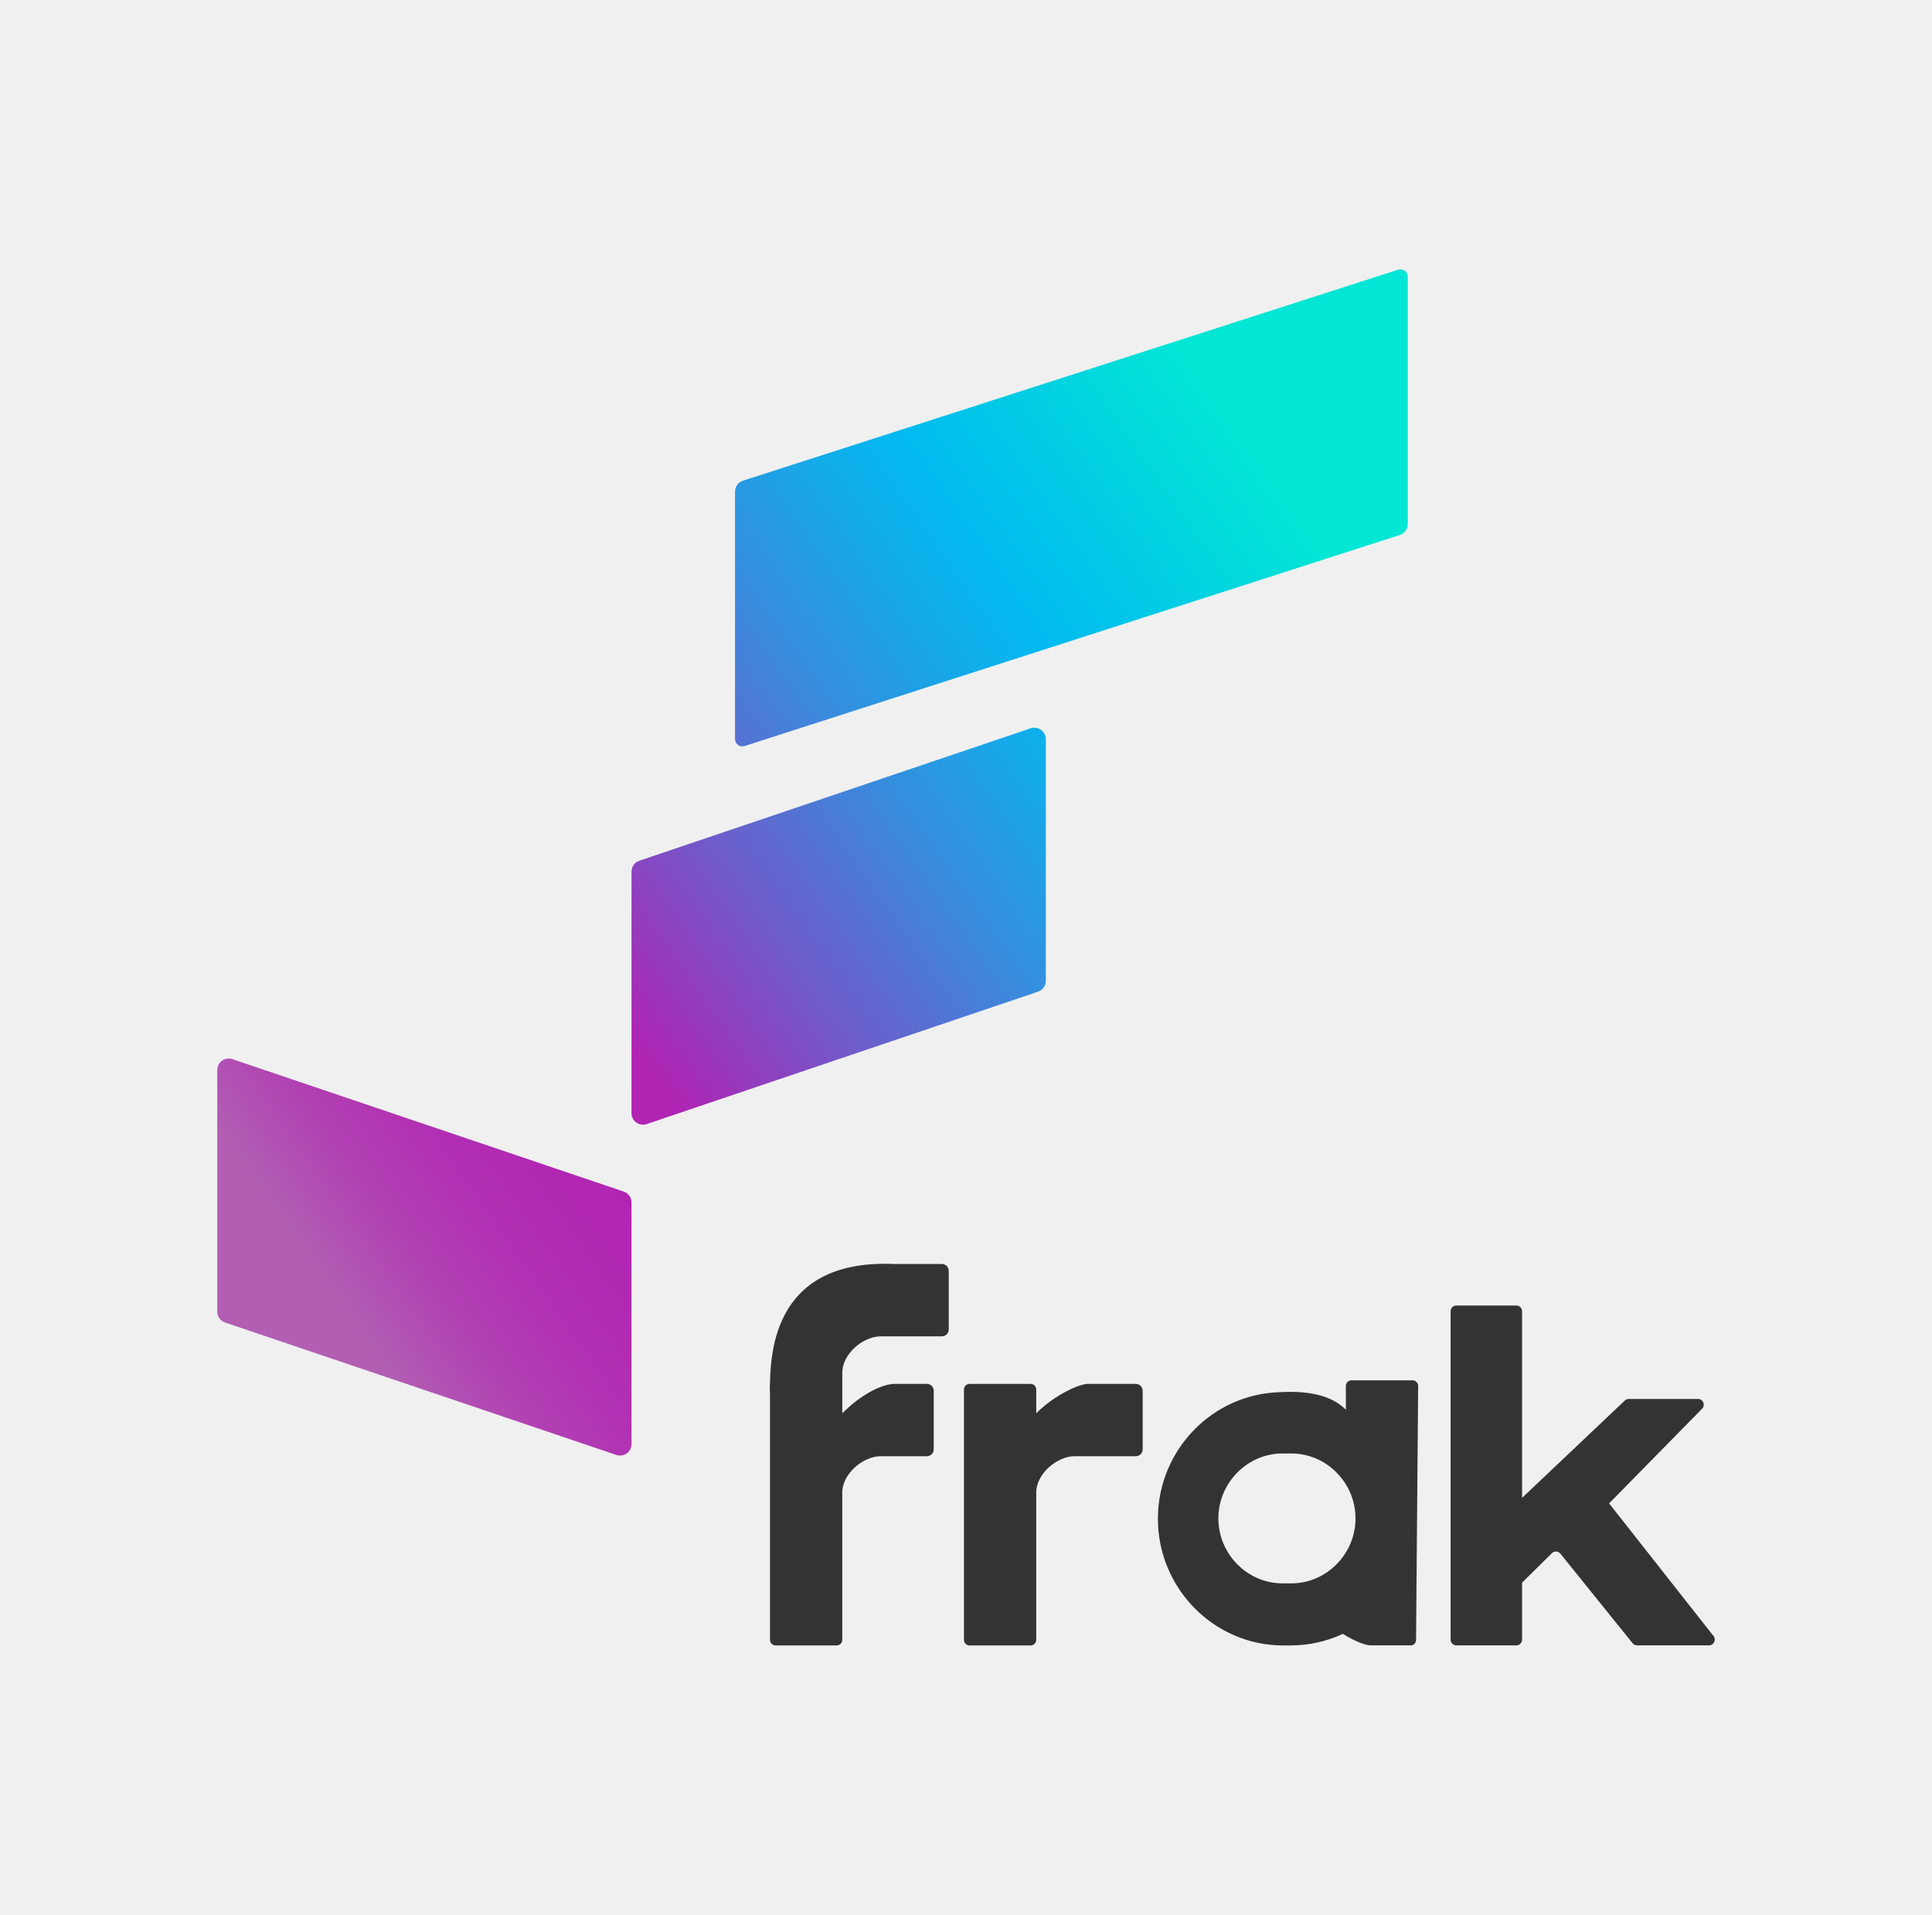
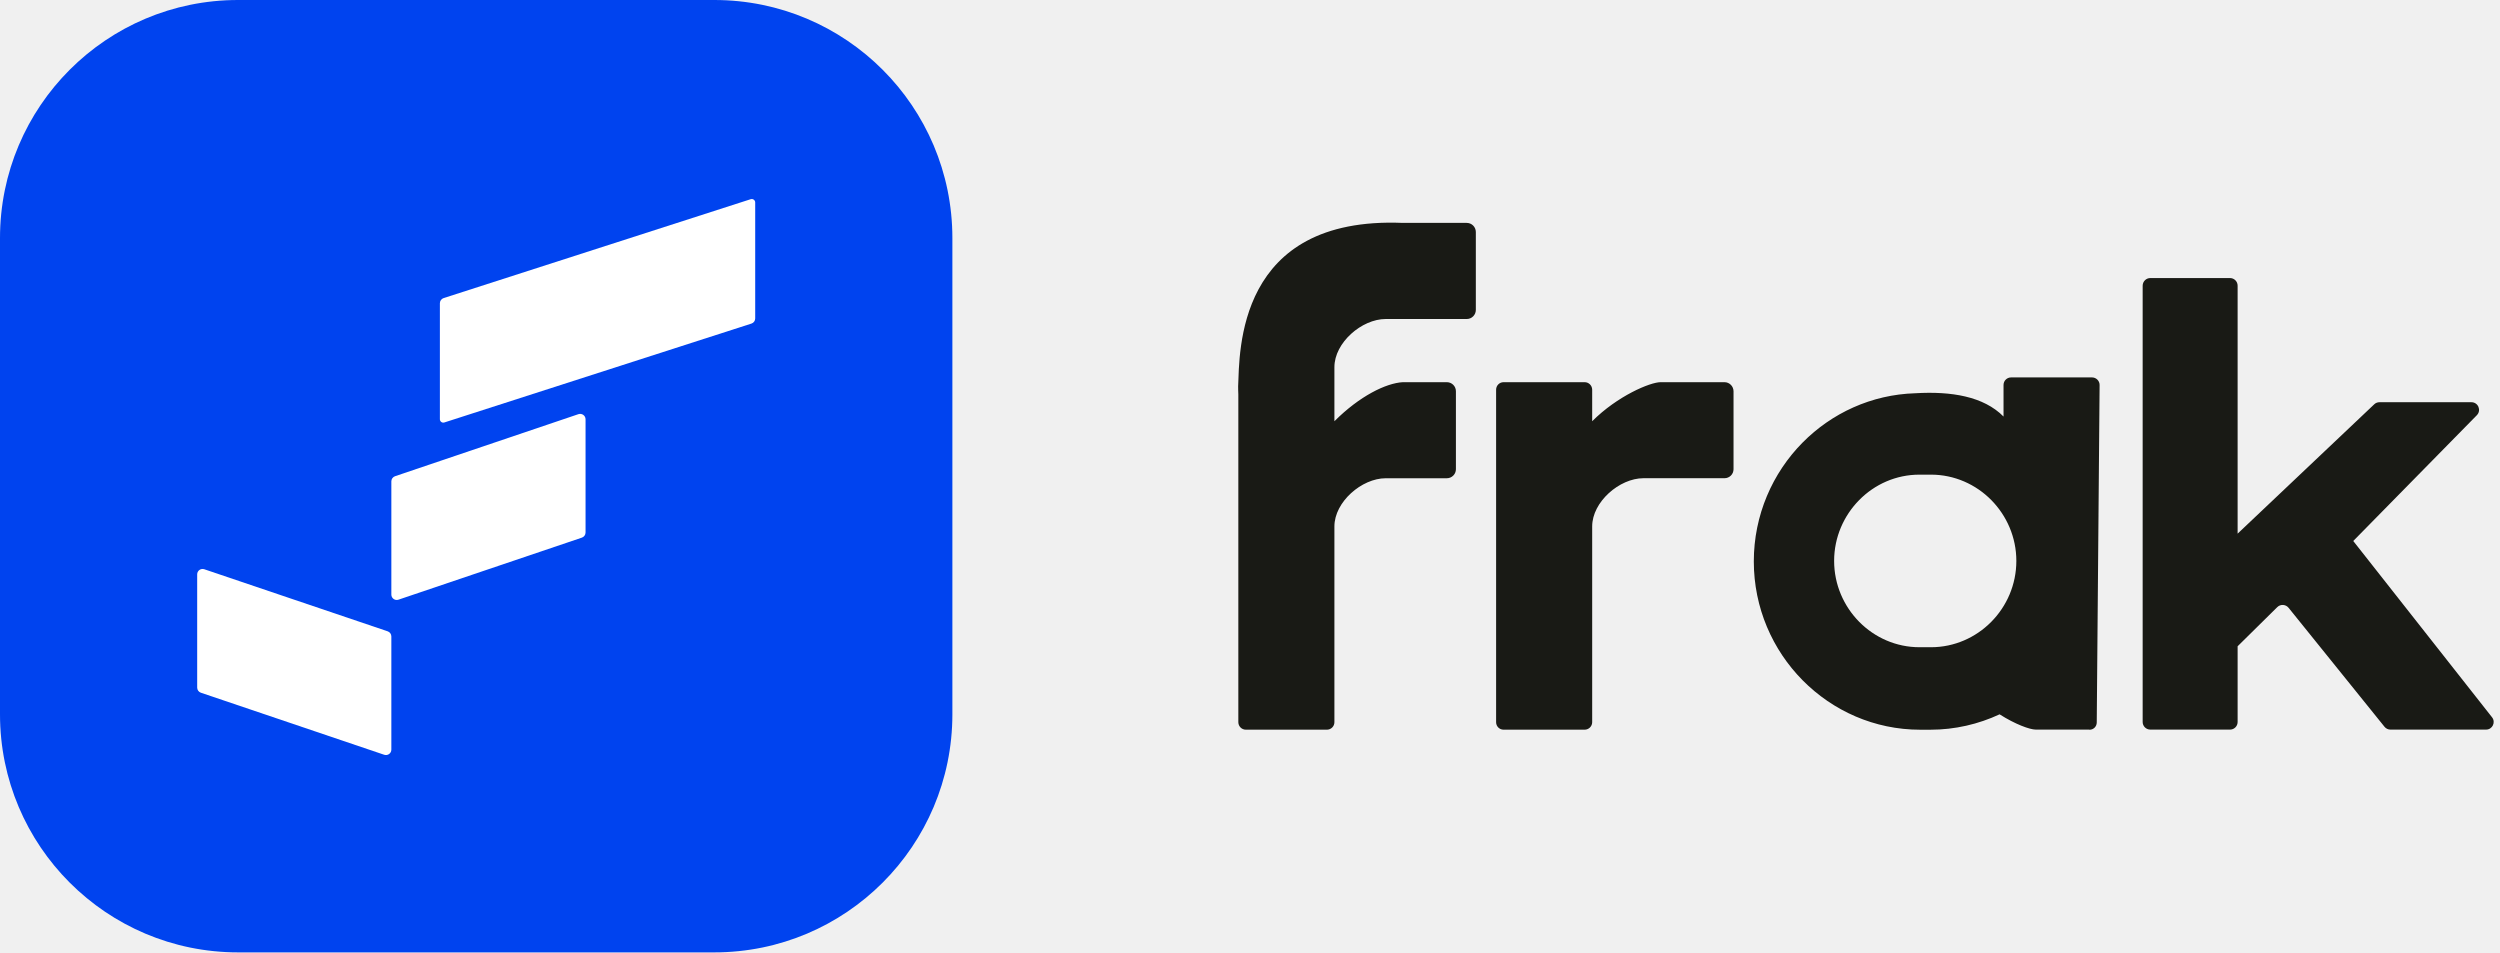
- <svg xmlns="http://www.w3.org/2000/svg" fill="none" height="111" viewBox="0 0 112 111" width="112">
-   <linearGradient id="a" gradientUnits="userSpaceOnUse" x1="15.81" x2="82.777" y1="72.751" y2="25.914">
-     <stop offset=".021" stop-color="#b15eb3" />
-     <stop offset=".036" stop-color="#b156b3" />
-     <stop offset=".088" stop-color="#b13fb3" />
-     <stop offset=".144" stop-color="#b12fb3" />
-     <stop offset=".207" stop-color="#b126b3" />
-     <stop offset=".292" stop-color="#b123b3" />
-     <stop offset=".424" stop-color="#6e5cca" />
-     <stop offset=".554" stop-color="#348fdf" />
-     <stop offset=".649" stop-color="#10aeeb" />
-     <stop offset=".699" stop-color="#02baf0" />
-     <stop offset=".897" stop-color="#02e6d5" />
-   </linearGradient>
-   <g fill="#333">
-     <path d="m89.965 90.041-1.729 1.706v3.304c0 .183-.149.333-.333.333h-3.477c-.183 0-.333-.149-.333-.333v-19.037c0-.183.149-.333.333-.333h3.477c.183 0 .333.149.333.333v10.819l5.957-5.643c.062-.059.143-.091.229-.091h4.014c.295 0 .444.355.237.565l-5.392 5.488 6.055 7.692c.172.219.017.538-.261.538h-4.174c-.101 0-.195-.045-.259-.124l-4.184-5.191c-.125-.152-.354-.165-.494-.027z" />
-     <path d="m65.845 80.224h-2.787c-.455 0-1.886.604-2.986 1.705v-1.376c0-.181-.146-.328-.327-.328h-3.537c-.181 0-.327.147-.327.328v14.508c0 .181.146.327.327.327h3.537c.181 0 .327-.146.327-.327v-8.544c0-1.067 1.19-2.1 2.238-2.1h3.536c.218 0 .395-.176.395-.395v-3.402c-.001-.218-.179-.395-.396-.395z" />
-     <path d="m54.601 73.274h-2.787c-7.273-.299-7.121 5.643-7.188 7.128-.005.118.01.235.01.354v7.354 6.95c0 .181.146.327.328.327h3.536c.181 0 .328-.146.328-.327v-6.95-1.593c0-1.067 1.19-2.1 2.238-2.1h2.668c.217 0 .395-.176.395-.395v-3.403c0-.218-.176-.395-.395-.395h-1.919c-.733.04-1.886.604-2.986 1.705v-1.376-.985c0-1.067 1.19-2.1 2.238-2.1h3.537c.218 0 .395-.176.395-.395v-3.402c-.002-.22-.179-.396-.396-.396z" />
-     <path d="m82.212 80.346c0-.181-.146-.328-.327-.328h-3.537c-.181 0-.327.146-.327.328v1.377c-.87-.881-2.283-1.109-3.854-1.016-1.911.059-3.643.869-4.91 2.149-1.315 1.33-2.132 3.166-2.132 5.188s.816 3.858 2.132 5.188c1.315 1.33 3.13 2.156 5.129 2.156h.44c1.078 0 2.101-.243 3.024-.673.675.433 1.319.667 1.58.667h2.318l.028.006c.173 0 .314-.142.314-.318zm-4.728 10.335c-.675.684-1.606 1.108-2.627 1.108h-.504c-1.022 0-1.952-.424-2.627-1.108-.676-.683-1.096-1.624-1.096-2.657s.42-1.974 1.096-2.657c.675-.684 1.605-1.108 2.627-1.108h.504c1.021 0 1.952.424 2.627 1.108.676.683 1.096 1.624 1.096 2.657s-.42 1.975-1.096 2.657z" />
-   </g>
-   <path d="m36.156 69.076-22.681-7.676c-.432-.146-.88.175-.88.632v14.004c0 .286.182.539.453.632l22.681 7.676c.432.146.88-.175.88-.632v-14.004c0-.286-.182-.539-.453-.632zm23.592-26.855-22.686 7.676c-.271.092-.453.345-.453.632v14.004c0 .456.448.778.88.632l22.686-7.676c.271-.092.453-.345.453-.632v-14.004c0-.456-.447-.778-.88-.632zm21.304-26.588-37.98 12.232c-.275.089-.462.345-.462.635v14.348c0 .285.283.487.558.399l37.98-12.232c.275-.089.463-.345.463-.635v-14.348c-.001-.285-.284-.487-.559-.399z" fill="url(#a)" />
+ <svg xmlns="http://www.w3.org/2000/svg" width="63" height="24" viewBox="0 0 63 24" fill="none">
+   <rect width="24" height="24" rx="6" fill="#0043EF" />
+   <path fill="white" d="M9.769 15.909L5.148 14.345C5.06 14.316 4.969 14.381 4.969 14.474V17.327C4.969 17.386 5.006 17.437 5.061 17.456L9.682 19.02C9.77 19.05 9.862 18.984 9.862 18.891V16.038C9.862 15.98 9.825 15.928 9.769 15.909ZM14.576 10.437L9.954 12.001C9.899 12.02 9.862 12.072 9.862 12.13V14.983C9.862 15.076 9.953 15.142 10.041 15.112L14.664 13.548C14.719 13.529 14.756 13.478 14.756 13.419V10.566C14.756 10.473 14.665 10.408 14.576 10.437ZM18.917 5.02L11.179 7.512C11.123 7.53 11.085 7.583 11.085 7.642V10.565C11.085 10.623 11.142 10.664 11.198 10.646L18.937 8.154C18.993 8.136 19.031 8.084 19.031 8.025V5.101C19.031 5.043 18.973 5.002 18.917 5.02Z" />
+   <path fill="#191a15" d="M52.721 9.511C52.825 9.512 52.91 9.597 52.91 9.701L52.838 18.206C52.838 18.307 52.758 18.389 52.658 18.389L52.641 18.386H51.302C51.151 18.386 50.779 18.25 50.39 18.001C49.857 18.249 49.266 18.389 48.644 18.389H48.39C47.235 18.389 46.187 17.912 45.427 17.144C44.667 16.376 44.196 15.316 44.196 14.148C44.196 12.98 44.667 11.919 45.427 11.151C46.159 10.412 47.159 9.944 48.263 9.91C49.17 9.856 49.986 9.988 50.489 10.497V9.701C50.489 9.596 50.574 9.511 50.678 9.511H52.721ZM35.352 5.617H36.962C37.088 5.617 37.19 5.719 37.191 5.845V7.81C37.191 7.937 37.088 8.039 36.962 8.039H34.92C34.315 8.039 33.627 8.636 33.627 9.252V10.615C34.263 9.979 34.929 9.654 35.352 9.631H36.46C36.587 9.631 36.689 9.733 36.689 9.859V11.824C36.689 11.95 36.586 12.052 36.46 12.052H34.919C34.314 12.053 33.628 12.649 33.627 13.265V18.2C33.627 18.304 33.542 18.388 33.438 18.388H31.395C31.291 18.388 31.207 18.304 31.206 18.2V9.938C31.206 9.87 31.198 9.802 31.201 9.734C31.24 8.876 31.152 5.445 35.352 5.617ZM39.933 9.631C40.038 9.631 40.122 9.716 40.123 9.82V10.615C40.758 9.979 41.584 9.631 41.847 9.631H43.456C43.582 9.631 43.684 9.733 43.685 9.859V11.824C43.685 11.95 43.583 12.051 43.458 12.051H41.414C40.809 12.052 40.123 12.649 40.123 13.265V18.2C40.122 18.304 40.037 18.388 39.933 18.388H37.89C37.786 18.388 37.702 18.304 37.702 18.2V9.82C37.702 9.716 37.786 9.631 37.89 9.631H39.933ZM56.197 7.007C56.302 7.007 56.388 7.093 56.388 7.199V13.448L59.83 10.189C59.865 10.155 59.912 10.136 59.961 10.136H62.28C62.45 10.136 62.536 10.341 62.417 10.463L59.302 13.633L62.799 18.075C62.899 18.201 62.809 18.386 62.649 18.386H60.239C60.18 18.386 60.126 18.36 60.089 18.314L57.672 15.316C57.6 15.228 57.468 15.22 57.387 15.3L56.388 16.286V18.194C56.388 18.3 56.303 18.386 56.197 18.386H54.188C54.082 18.386 53.995 18.3 53.995 18.194V7.199C53.996 7.093 54.082 7.007 54.188 7.007H56.197ZM48.37 11.961C47.78 11.961 47.243 12.205 46.853 12.6C46.463 12.995 46.22 13.539 46.22 14.135C46.22 14.732 46.463 15.276 46.853 15.671C47.243 16.065 47.78 16.31 48.37 16.31H48.662C49.251 16.31 49.789 16.065 50.179 15.671C50.57 15.276 50.812 14.732 50.812 14.135C50.812 13.539 50.569 12.995 50.179 12.6C49.789 12.206 49.251 11.961 48.662 11.961H48.37Z" />
</svg>
